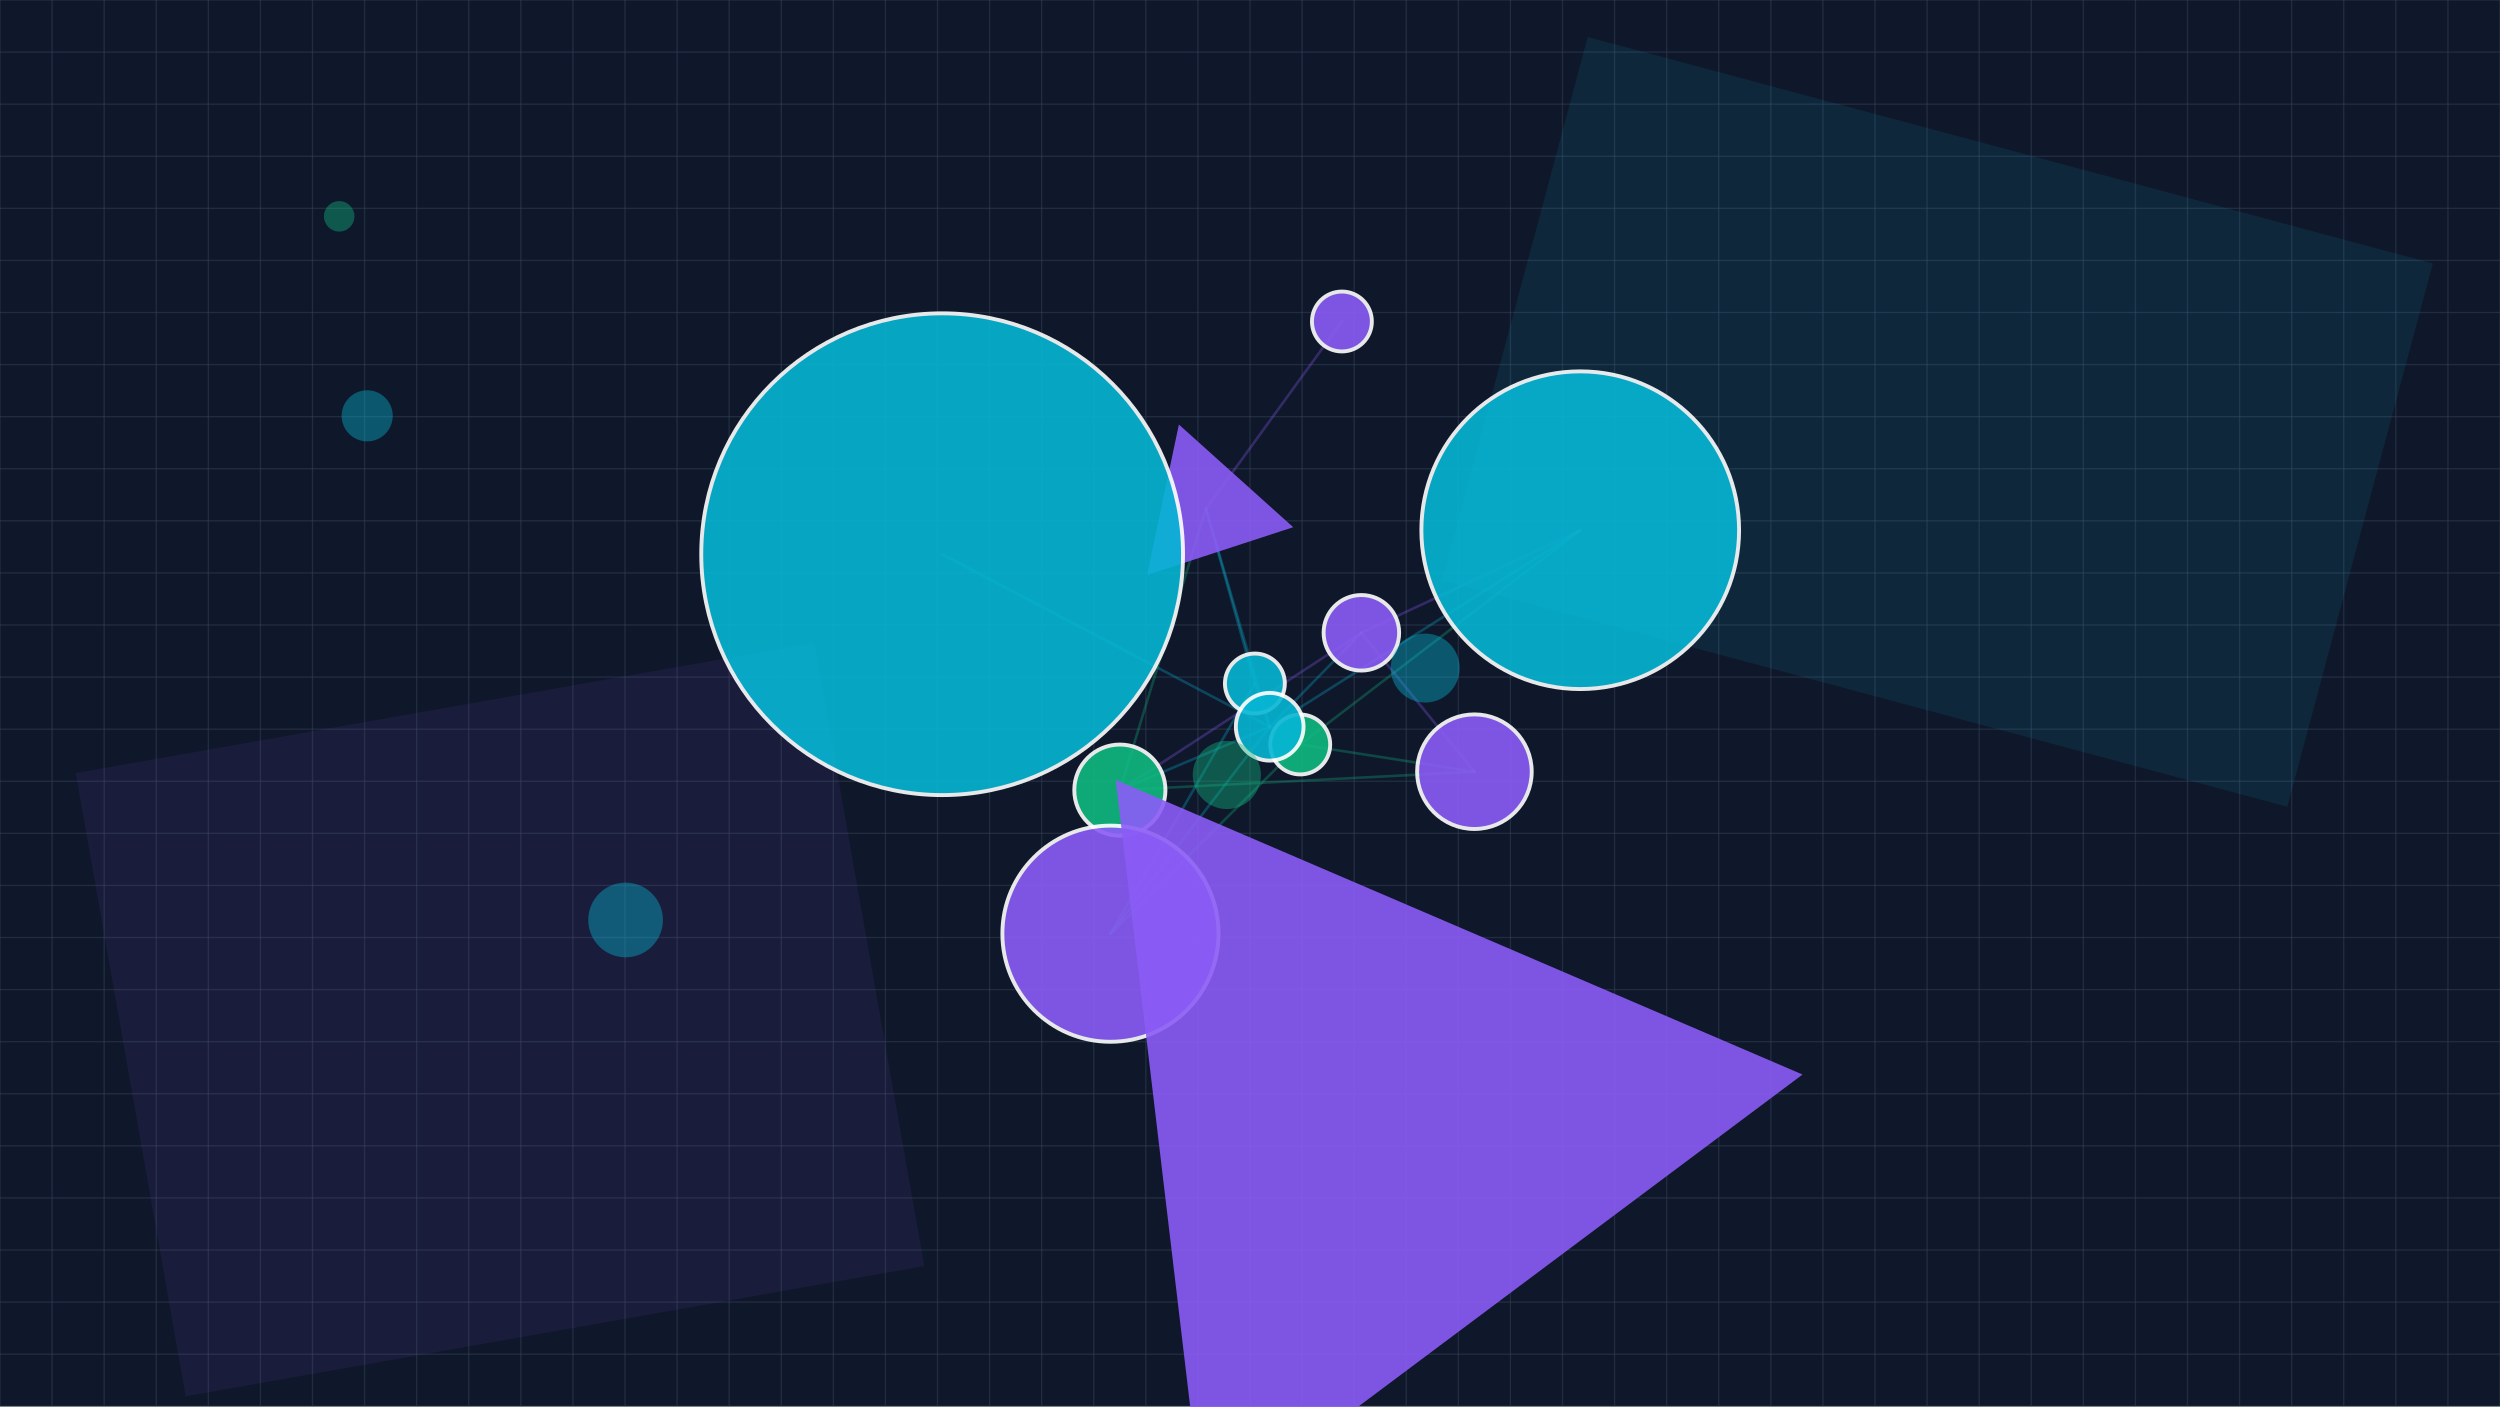
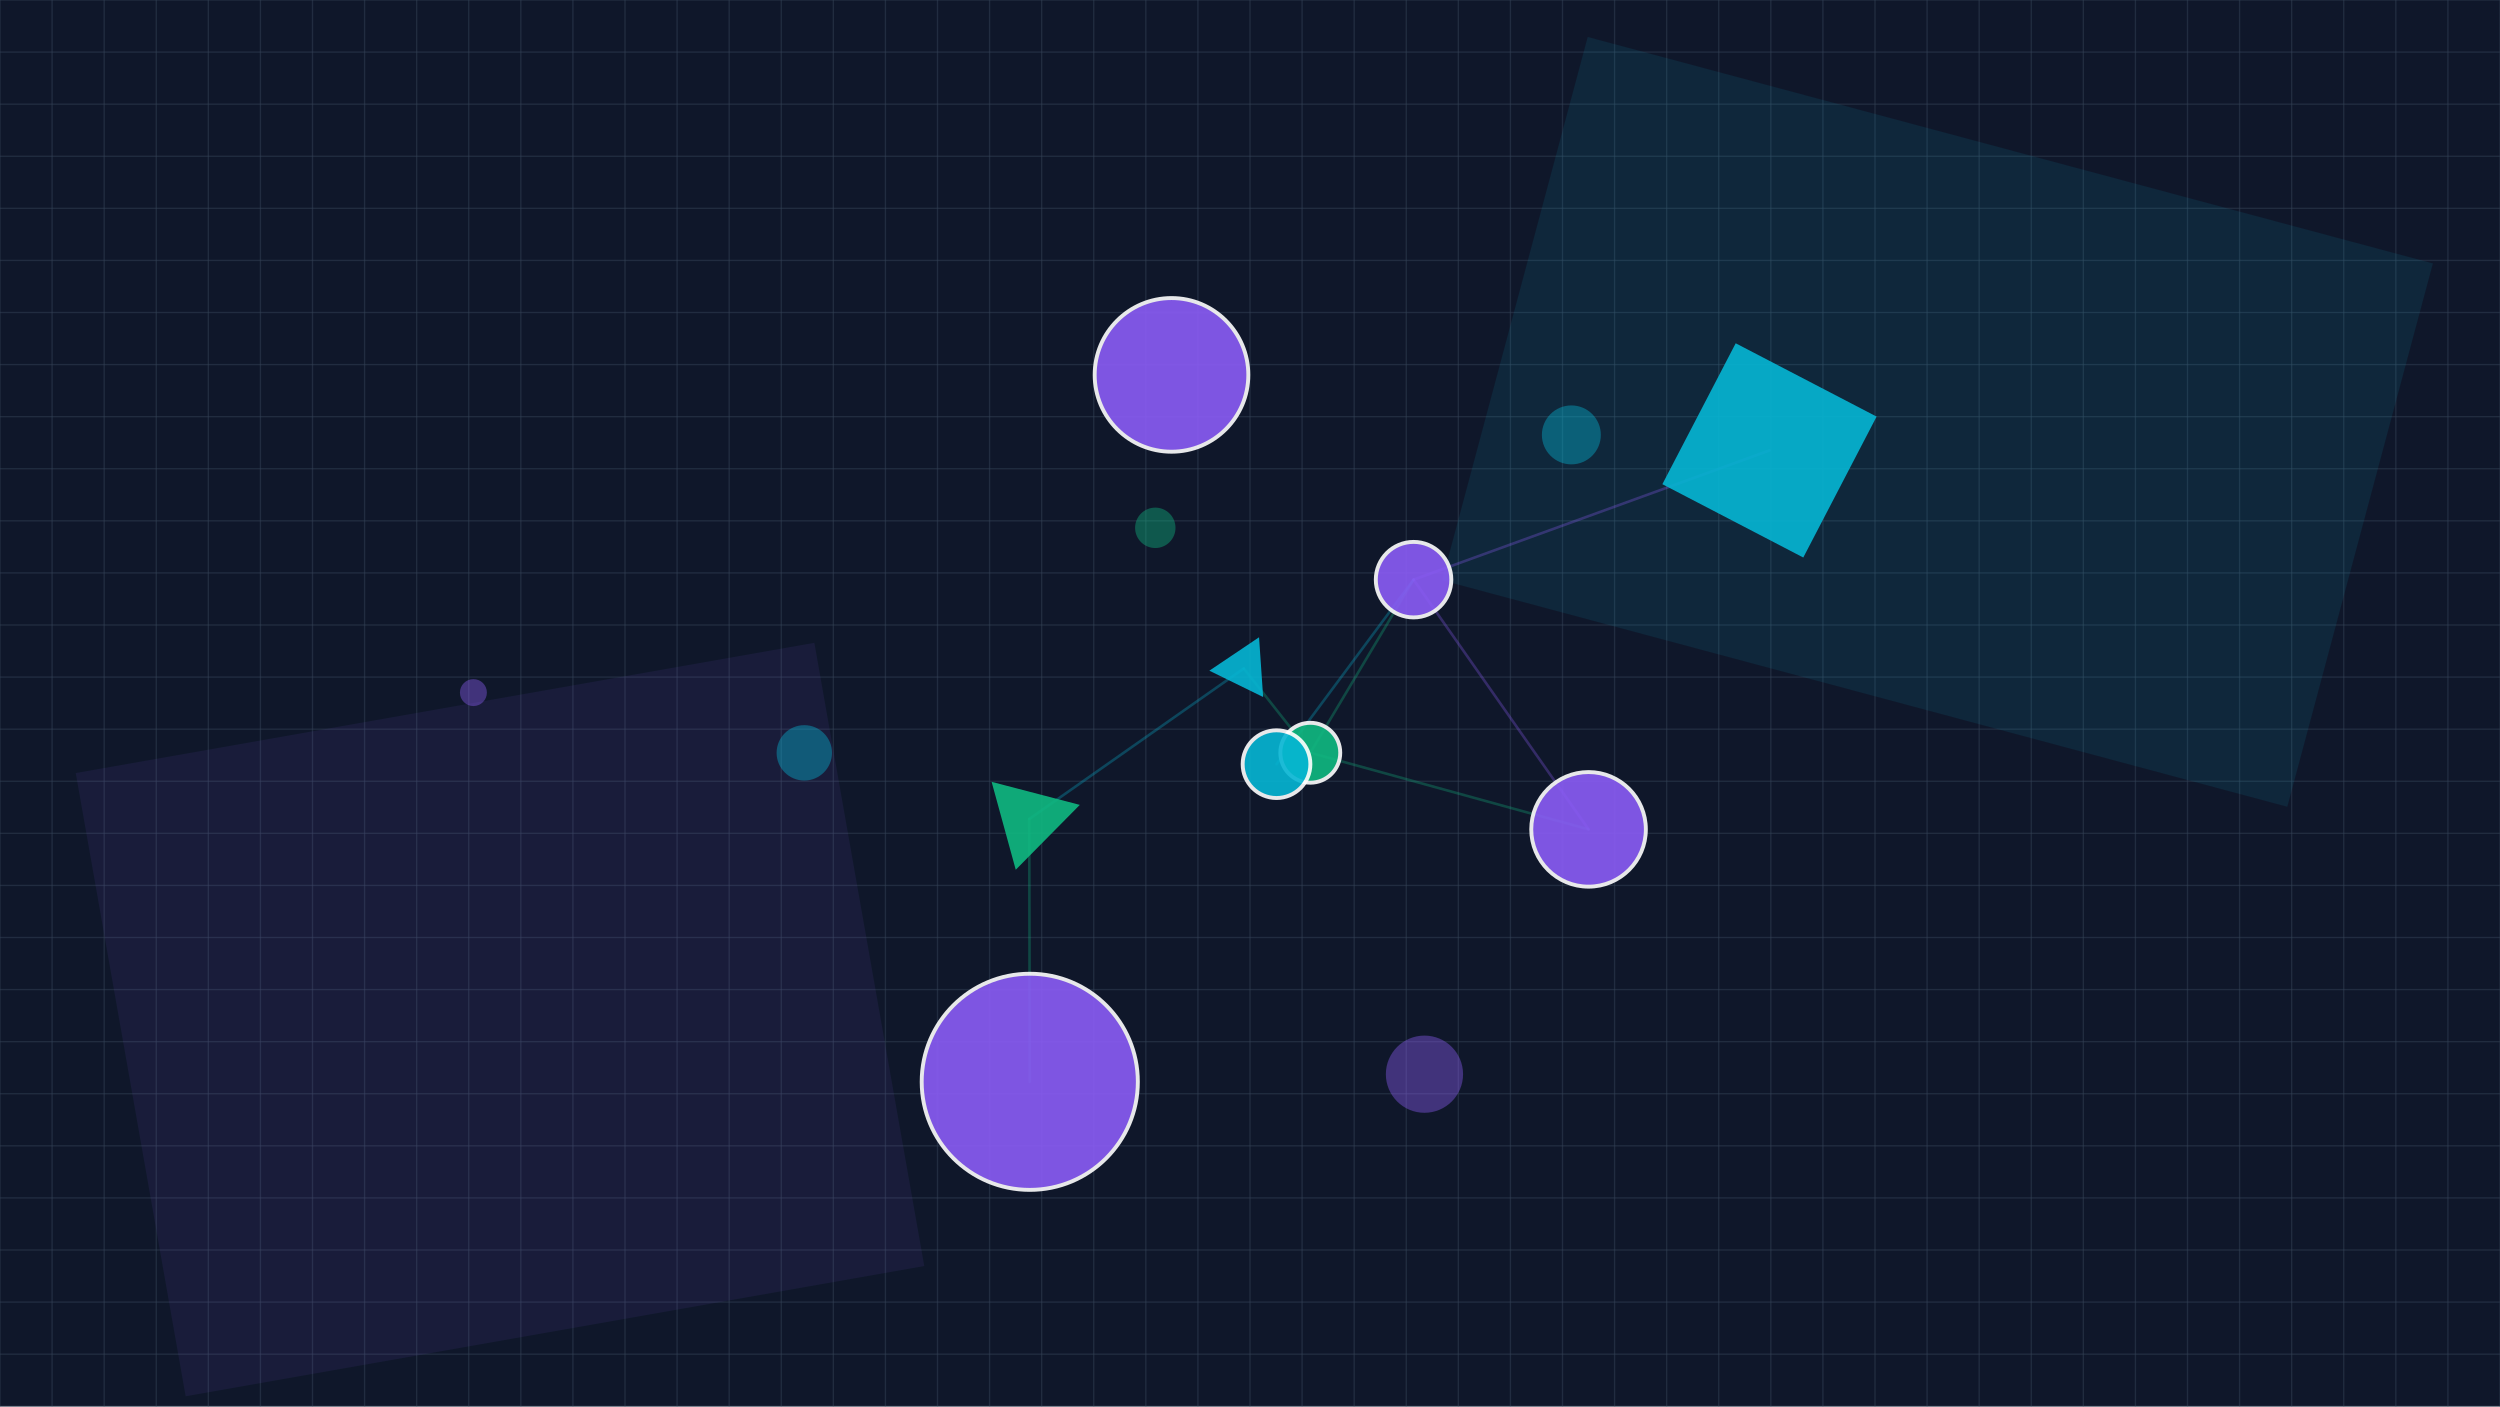
<svg xmlns="http://www.w3.org/2000/svg" viewBox="0 0 1920 1080" width="1920" height="1080" role="img" aria-label="Automatonic AI Geometric Illustration">
  <rect width="1920" height="1080" fill="#0F172A" />
  <g id="grid-pattern">
    <line x1="0" y1="0" x2="0" y2="1080" stroke="#334155" stroke-width="1" opacity="0.5" />
    <line x1="40" y1="0" x2="40" y2="1080" stroke="#334155" stroke-width="1" opacity="0.5" />
    <line x1="80" y1="0" x2="80" y2="1080" stroke="#334155" stroke-width="1" opacity="0.5" />
    <line x1="120" y1="0" x2="120" y2="1080" stroke="#334155" stroke-width="1" opacity="0.5" />
    <line x1="160" y1="0" x2="160" y2="1080" stroke="#334155" stroke-width="1" opacity="0.5" />
    <line x1="200" y1="0" x2="200" y2="1080" stroke="#334155" stroke-width="1" opacity="0.5" />
    <line x1="240" y1="0" x2="240" y2="1080" stroke="#334155" stroke-width="1" opacity="0.5" />
    <line x1="280" y1="0" x2="280" y2="1080" stroke="#334155" stroke-width="1" opacity="0.5" />
    <line x1="320" y1="0" x2="320" y2="1080" stroke="#334155" stroke-width="1" opacity="0.5" />
    <line x1="360" y1="0" x2="360" y2="1080" stroke="#334155" stroke-width="1" opacity="0.5" />
    <line x1="400" y1="0" x2="400" y2="1080" stroke="#334155" stroke-width="1" opacity="0.5" />
    <line x1="440" y1="0" x2="440" y2="1080" stroke="#334155" stroke-width="1" opacity="0.5" />
    <line x1="480" y1="0" x2="480" y2="1080" stroke="#334155" stroke-width="1" opacity="0.5" />
    <line x1="520" y1="0" x2="520" y2="1080" stroke="#334155" stroke-width="1" opacity="0.5" />
    <line x1="560" y1="0" x2="560" y2="1080" stroke="#334155" stroke-width="1" opacity="0.5" />
    <line x1="600" y1="0" x2="600" y2="1080" stroke="#334155" stroke-width="1" opacity="0.5" />
    <line x1="640" y1="0" x2="640" y2="1080" stroke="#334155" stroke-width="1" opacity="0.5" />
    <line x1="680" y1="0" x2="680" y2="1080" stroke="#334155" stroke-width="1" opacity="0.5" />
    <line x1="720" y1="0" x2="720" y2="1080" stroke="#334155" stroke-width="1" opacity="0.5" />
    <line x1="760" y1="0" x2="760" y2="1080" stroke="#334155" stroke-width="1" opacity="0.5" />
    <line x1="800" y1="0" x2="800" y2="1080" stroke="#334155" stroke-width="1" opacity="0.5" />
    <line x1="840" y1="0" x2="840" y2="1080" stroke="#334155" stroke-width="1" opacity="0.5" />
    <line x1="880" y1="0" x2="880" y2="1080" stroke="#334155" stroke-width="1" opacity="0.5" />
    <line x1="920" y1="0" x2="920" y2="1080" stroke="#334155" stroke-width="1" opacity="0.5" />
    <line x1="960" y1="0" x2="960" y2="1080" stroke="#334155" stroke-width="1" opacity="0.5" />
    <line x1="1000" y1="0" x2="1000" y2="1080" stroke="#334155" stroke-width="1" opacity="0.5" />
    <line x1="1040" y1="0" x2="1040" y2="1080" stroke="#334155" stroke-width="1" opacity="0.5" />
    <line x1="1080" y1="0" x2="1080" y2="1080" stroke="#334155" stroke-width="1" opacity="0.5" />
    <line x1="1120" y1="0" x2="1120" y2="1080" stroke="#334155" stroke-width="1" opacity="0.5" />
    <line x1="1160" y1="0" x2="1160" y2="1080" stroke="#334155" stroke-width="1" opacity="0.5" />
    <line x1="1200" y1="0" x2="1200" y2="1080" stroke="#334155" stroke-width="1" opacity="0.5" />
    <line x1="1240" y1="0" x2="1240" y2="1080" stroke="#334155" stroke-width="1" opacity="0.5" />
    <line x1="1280" y1="0" x2="1280" y2="1080" stroke="#334155" stroke-width="1" opacity="0.5" />
    <line x1="1320" y1="0" x2="1320" y2="1080" stroke="#334155" stroke-width="1" opacity="0.5" />
    <line x1="1360" y1="0" x2="1360" y2="1080" stroke="#334155" stroke-width="1" opacity="0.5" />
    <line x1="1400" y1="0" x2="1400" y2="1080" stroke="#334155" stroke-width="1" opacity="0.5" />
    <line x1="1440" y1="0" x2="1440" y2="1080" stroke="#334155" stroke-width="1" opacity="0.5" />
    <line x1="1480" y1="0" x2="1480" y2="1080" stroke="#334155" stroke-width="1" opacity="0.5" />
    <line x1="1520" y1="0" x2="1520" y2="1080" stroke="#334155" stroke-width="1" opacity="0.5" />
    <line x1="1560" y1="0" x2="1560" y2="1080" stroke="#334155" stroke-width="1" opacity="0.5" />
    <line x1="1600" y1="0" x2="1600" y2="1080" stroke="#334155" stroke-width="1" opacity="0.5" />
    <line x1="1640" y1="0" x2="1640" y2="1080" stroke="#334155" stroke-width="1" opacity="0.5" />
    <line x1="1680" y1="0" x2="1680" y2="1080" stroke="#334155" stroke-width="1" opacity="0.5" />
    <line x1="1720" y1="0" x2="1720" y2="1080" stroke="#334155" stroke-width="1" opacity="0.5" />
    <line x1="1760" y1="0" x2="1760" y2="1080" stroke="#334155" stroke-width="1" opacity="0.5" />
    <line x1="1800" y1="0" x2="1800" y2="1080" stroke="#334155" stroke-width="1" opacity="0.5" />
    <line x1="1840" y1="0" x2="1840" y2="1080" stroke="#334155" stroke-width="1" opacity="0.5" />
    <line x1="1880" y1="0" x2="1880" y2="1080" stroke="#334155" stroke-width="1" opacity="0.5" />
    <line x1="1920" y1="0" x2="1920" y2="1080" stroke="#334155" stroke-width="1" opacity="0.5" />
    <line x1="0" y1="0" x2="1920" y2="0" stroke="#334155" stroke-width="1" opacity="0.5" />
    <line x1="0" y1="40" x2="1920" y2="40" stroke="#334155" stroke-width="1" opacity="0.5" />
    <line x1="0" y1="80" x2="1920" y2="80" stroke="#334155" stroke-width="1" opacity="0.5" />
    <line x1="0" y1="120" x2="1920" y2="120" stroke="#334155" stroke-width="1" opacity="0.5" />
    <line x1="0" y1="160" x2="1920" y2="160" stroke="#334155" stroke-width="1" opacity="0.5" />
    <line x1="0" y1="200" x2="1920" y2="200" stroke="#334155" stroke-width="1" opacity="0.5" />
    <line x1="0" y1="240" x2="1920" y2="240" stroke="#334155" stroke-width="1" opacity="0.5" />
    <line x1="0" y1="280" x2="1920" y2="280" stroke="#334155" stroke-width="1" opacity="0.5" />
    <line x1="0" y1="320" x2="1920" y2="320" stroke="#334155" stroke-width="1" opacity="0.5" />
    <line x1="0" y1="360" x2="1920" y2="360" stroke="#334155" stroke-width="1" opacity="0.5" />
    <line x1="0" y1="400" x2="1920" y2="400" stroke="#334155" stroke-width="1" opacity="0.5" />
    <line x1="0" y1="440" x2="1920" y2="440" stroke="#334155" stroke-width="1" opacity="0.5" />
    <line x1="0" y1="480" x2="1920" y2="480" stroke="#334155" stroke-width="1" opacity="0.5" />
    <line x1="0" y1="520" x2="1920" y2="520" stroke="#334155" stroke-width="1" opacity="0.5" />
    <line x1="0" y1="560" x2="1920" y2="560" stroke="#334155" stroke-width="1" opacity="0.5" />
    <line x1="0" y1="600" x2="1920" y2="600" stroke="#334155" stroke-width="1" opacity="0.5" />
    <line x1="0" y1="640" x2="1920" y2="640" stroke="#334155" stroke-width="1" opacity="0.5" />
    <line x1="0" y1="680" x2="1920" y2="680" stroke="#334155" stroke-width="1" opacity="0.5" />
    <line x1="0" y1="720" x2="1920" y2="720" stroke="#334155" stroke-width="1" opacity="0.5" />
    <line x1="0" y1="760" x2="1920" y2="760" stroke="#334155" stroke-width="1" opacity="0.5" />
    <line x1="0" y1="800" x2="1920" y2="800" stroke="#334155" stroke-width="1" opacity="0.5" />
    <line x1="0" y1="840" x2="1920" y2="840" stroke="#334155" stroke-width="1" opacity="0.5" />
    <line x1="0" y1="880" x2="1920" y2="880" stroke="#334155" stroke-width="1" opacity="0.5" />
    <line x1="0" y1="920" x2="1920" y2="920" stroke="#334155" stroke-width="1" opacity="0.5" />
    <line x1="0" y1="960" x2="1920" y2="960" stroke="#334155" stroke-width="1" opacity="0.5" />
    <line x1="0" y1="1000" x2="1920" y2="1000" stroke="#334155" stroke-width="1" opacity="0.5" />
    <line x1="0" y1="1040" x2="1920" y2="1040" stroke="#334155" stroke-width="1" opacity="0.5" />
    <line x1="0" y1="1080" x2="1920" y2="1080" stroke="#334155" stroke-width="1" opacity="0.5" />
  </g>
  <g id="depth-planes">
    <rect x="1152" y="108" width="672" height="432" fill="#06B6D4" opacity="0.1" transform="rotate(15 1488 324)" />
    <rect x="96" y="540" width="576" height="486" fill="#8B5CF6" opacity="0.08" transform="rotate(-10 384 783)" />
  </g>
  <g id="connections">
-     <line x1="998.588" y1="571.763" x2="975.129" y2="558.148" stroke="#10B981" stroke-width="2" opacity="0.3" stroke-linecap="round" />
-     <line x1="998.588" y1="571.763" x2="1132.348" y2="592.659" stroke="#10B981" stroke-width="2" opacity="0.3" stroke-linecap="round" />
-     <line x1="998.588" y1="571.763" x2="852.831" y2="717.081" stroke="#10B981" stroke-width="2" opacity="0.3" stroke-linecap="round" />
-     <line x1="998.588" y1="571.763" x2="1213.616" y2="407.207" stroke="#10B981" stroke-width="2" opacity="0.3" stroke-linecap="round" />
-     <line x1="963.753" y1="524.92" x2="975.129" y2="558.148" stroke="#06B6D4" stroke-width="2" opacity="0.3" stroke-linecap="round" />
-     <line x1="963.753" y1="524.92" x2="926.195" y2="390.748" stroke="#06B6D4" stroke-width="2" opacity="0.3" stroke-linecap="round" />
-     <line x1="963.753" y1="524.92" x2="852.831" y2="717.081" stroke="#06B6D4" stroke-width="2" opacity="0.3" stroke-linecap="round" />
-     <line x1="975.129" y1="558.148" x2="1045.532" y2="485.994" stroke="#06B6D4" stroke-width="2" opacity="0.3" stroke-linecap="round" />
-     <line x1="975.129" y1="558.148" x2="860.063" y2="606.815" stroke="#06B6D4" stroke-width="2" opacity="0.3" stroke-linecap="round" />
-     <line x1="975.129" y1="558.148" x2="926.195" y2="390.748" stroke="#06B6D4" stroke-width="2" opacity="0.3" stroke-linecap="round" />
-     <line x1="975.129" y1="558.148" x2="852.831" y2="717.081" stroke="#06B6D4" stroke-width="2" opacity="0.3" stroke-linecap="round" />
-     <line x1="975.129" y1="558.148" x2="1213.616" y2="407.207" stroke="#06B6D4" stroke-width="2" opacity="0.3" stroke-linecap="round" />
-     <line x1="975.129" y1="558.148" x2="723.563" y2="425.635" stroke="#06B6D4" stroke-width="2" opacity="0.3" stroke-linecap="round" />
-     <line x1="1045.532" y1="485.994" x2="860.063" y2="606.815" stroke="#8B5CF6" stroke-width="2" opacity="0.3" stroke-linecap="round" />
-     <line x1="1045.532" y1="485.994" x2="1132.348" y2="592.659" stroke="#8B5CF6" stroke-width="2" opacity="0.3" stroke-linecap="round" />
-     <line x1="1045.532" y1="485.994" x2="1213.616" y2="407.207" stroke="#8B5CF6" stroke-width="2" opacity="0.3" stroke-linecap="round" />
-     <line x1="860.063" y1="606.815" x2="1132.348" y2="592.659" stroke="#10B981" stroke-width="2" opacity="0.3" stroke-linecap="round" />
-     <line x1="860.063" y1="606.815" x2="926.195" y2="390.748" stroke="#10B981" stroke-width="2" opacity="0.3" stroke-linecap="round" />
-     <line x1="926.195" y1="390.748" x2="1030.586" y2="246.904" stroke="#8B5CF6" stroke-width="2" opacity="0.3" stroke-linecap="round" />
+     <line x1="1006.306" y1="578.115" x2="955.211" y2="513.395" stroke="#10B981" stroke-width="2" opacity="0.3" stroke-linecap="round" />
+     <line x1="1006.306" y1="578.115" x2="1085.619" y2="445.18" stroke="#10B981" stroke-width="2" opacity="0.3" stroke-linecap="round" />
+     <line x1="1006.306" y1="578.115" x2="1220.01" y2="636.948" stroke="#10B981" stroke-width="2" opacity="0.3" stroke-linecap="round" />
+     <line x1="955.211" y1="513.395" x2="790.454" y2="628.999" stroke="#06B6D4" stroke-width="2" opacity="0.3" stroke-linecap="round" />
+     <line x1="980.368" y1="586.88" x2="1085.619" y2="445.18" stroke="#06B6D4" stroke-width="2" opacity="0.3" stroke-linecap="round" />
+     <line x1="1085.619" y1="445.18" x2="1220.01" y2="636.948" stroke="#8B5CF6" stroke-width="2" opacity="0.3" stroke-linecap="round" />
+     <line x1="1085.619" y1="445.18" x2="1358.964" y2="345.908" stroke="#8B5CF6" stroke-width="2" opacity="0.3" stroke-linecap="round" />
+     <line x1="790.454" y1="628.999" x2="790.862" y2="830.831" stroke="#10B981" stroke-width="2" opacity="0.3" stroke-linecap="round" />
  </g>
  <g id="geometric-nodes">
-     <circle cx="998.588" cy="571.763" r="23" fill="#10B981" opacity="0.9" stroke="#FFFFFF" stroke-width="3" />
-     <circle cx="963.753" cy="524.92" r="23" fill="#06B6D4" opacity="0.9" stroke="#FFFFFF" stroke-width="3" />
-     <circle cx="975.129" cy="558.148" r="26" fill="#06B6D4" opacity="0.9" stroke="#FFFFFF" stroke-width="3" />
-     <circle cx="1045.532" cy="485.994" r="29" fill="#8B5CF6" opacity="0.9" stroke="#FFFFFF" stroke-width="3" />
-     <circle cx="860.063" cy="606.815" r="35" fill="#10B981" opacity="0.9" stroke="#FFFFFF" stroke-width="3" />
-     <circle cx="1132.348" cy="592.659" r="44" fill="#8B5CF6" opacity="0.9" stroke="#FFFFFF" stroke-width="3" />
-     <path d="M 993.187,404.89 L 905.385,326.055 L 881.013,441.511 Z" fill="#8B5CF6" opacity="0.9" />
-     <circle cx="852.831" cy="717.081" r="83" fill="#8B5CF6" opacity="0.9" stroke="#FFFFFF" stroke-width="3" />
-     <circle cx="1213.616" cy="407.207" r="122" fill="#06B6D4" opacity="0.9" stroke="#FFFFFF" stroke-width="3" />
-     <circle cx="723.563" cy="425.635" r="185" fill="#06B6D4" opacity="0.9" stroke="#FFFFFF" stroke-width="3" />
-     <path d="M 856.858,598.898 L 924.585,1168.889 L 1384.348,825.24 Z" fill="#8B5CF6" opacity="0.9" />
-     <circle cx="1030.586" cy="246.904" r="23" fill="#8B5CF6" opacity="0.9" stroke="#FFFFFF" stroke-width="3" />
+     <circle cx="1006.306" cy="578.115" r="23" fill="#10B981" opacity="0.9" stroke="#FFFFFF" stroke-width="3" />
+     <path d="M 966.946,489.422 L 928.773,515.09 L 970.089,535.314 Z" fill="#06B6D4" opacity="0.9" />
+     <circle cx="980.368" cy="586.88" r="26" fill="#06B6D4" opacity="0.9" stroke="#FFFFFF" stroke-width="3" />
+     <circle cx="1085.619" cy="445.18" r="29" fill="#8B5CF6" opacity="0.9" stroke="#FFFFFF" stroke-width="3" />
+     <path d="M 761.555,600.458 L 780.093,667.958 L 829.282,618.154 Z" fill="#10B981" opacity="0.9" />
+     <circle cx="1220.01" cy="636.948" r="44" fill="#8B5CF6" opacity="0.9" stroke="#FFFFFF" stroke-width="3" />
+     <circle cx="899.715" cy="287.915" r="59" fill="#8B5CF6" opacity="0.9" stroke="#FFFFFF" stroke-width="3" />
+     <circle cx="790.862" cy="830.831" r="83" fill="#8B5CF6" opacity="0.9" stroke="#FFFFFF" stroke-width="3" />
+     <rect x="1297.964" y="284.908" width="122" height="122" fill="#06B6D4" opacity="0.9" transform="rotate(27.49113 1358.964 345.9083)" />
  </g>
  <g id="accent-shapes">
-     <circle cx="282" cy="319.352" r="19.626" fill="#06B6D4" opacity="0.4" />
-     <circle cx="260.502" cy="166.148" r="11.707" fill="#10B981" opacity="0.4" />
-     <circle cx="942.214" cy="595.167" r="26.174" fill="#10B981" opacity="0.4" />
-     <circle cx="1094.543" cy="513.074" r="26.485" fill="#06B6D4" opacity="0.4" />
-     <circle cx="480.453" cy="706.537" r="28.689" fill="#06B6D4" opacity="0.4" />
+     <circle cx="617.704" cy="578.185" r="21.271" fill="#06B6D4" opacity="0.4" />
+     <circle cx="1093.984" cy="824.981" r="29.648" fill="#8B5CF6" opacity="0.4" />
+     <circle cx="1206.807" cy="334" r="22.634" fill="#06B6D4" opacity="0.4" />
+     <circle cx="363.58" cy="531.907" r="10.352" fill="#8B5CF6" opacity="0.4" />
+     <circle cx="887.267" cy="405.37" r="15.519" fill="#10B981" opacity="0.4" />
  </g>
</svg>
